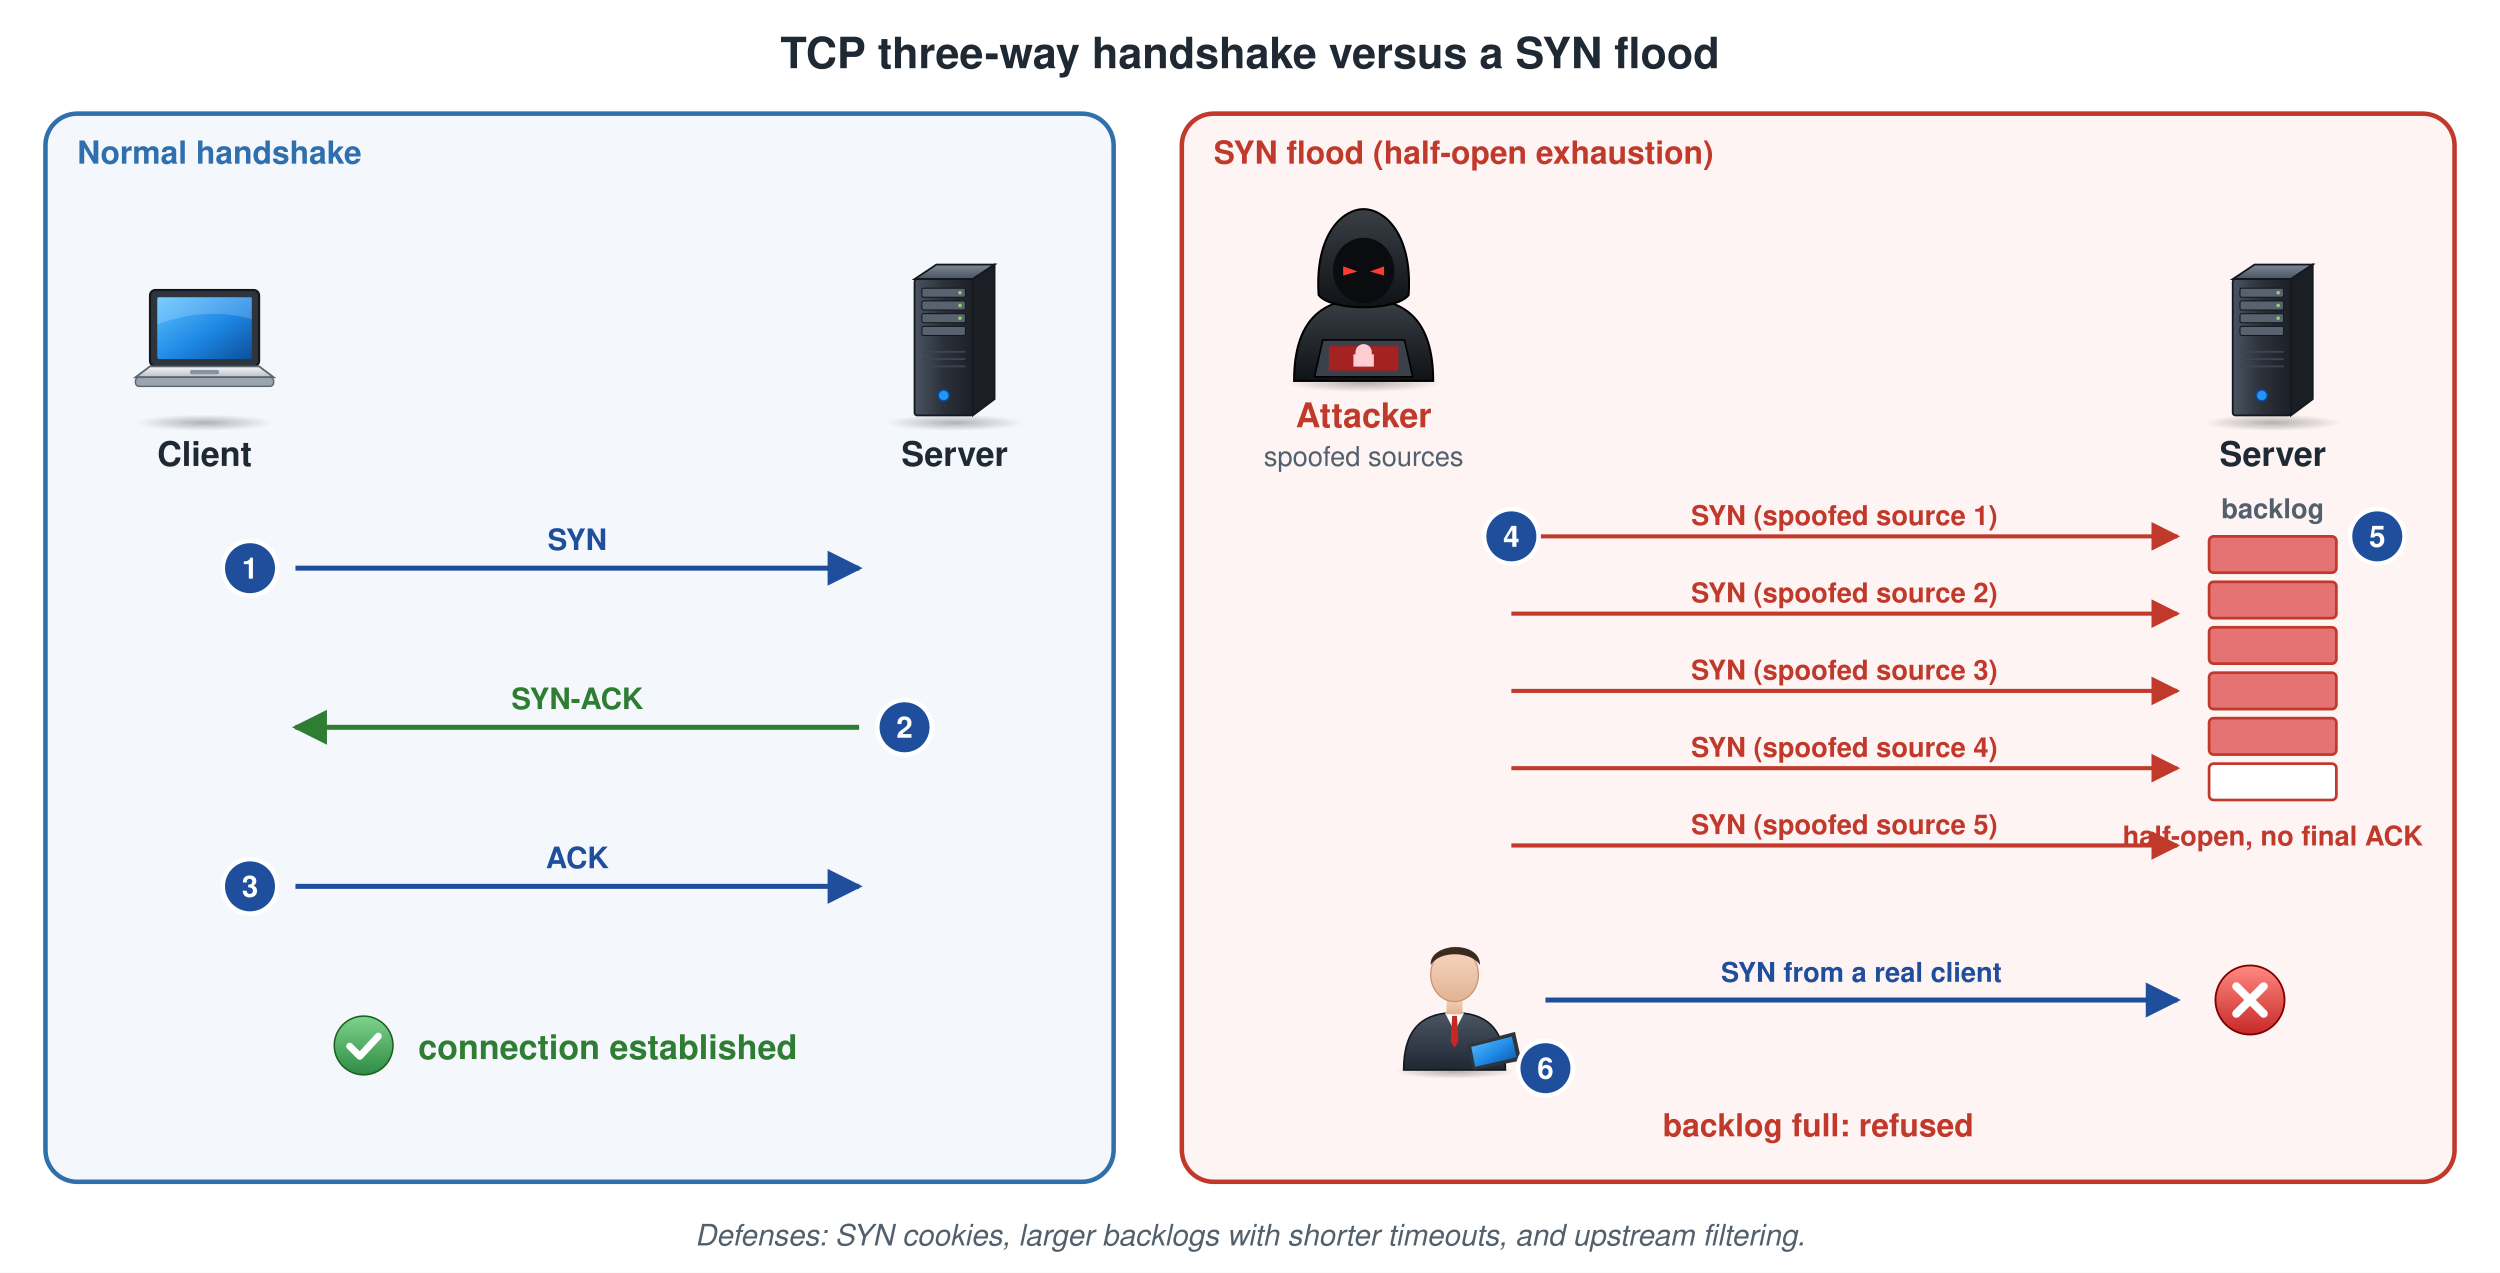
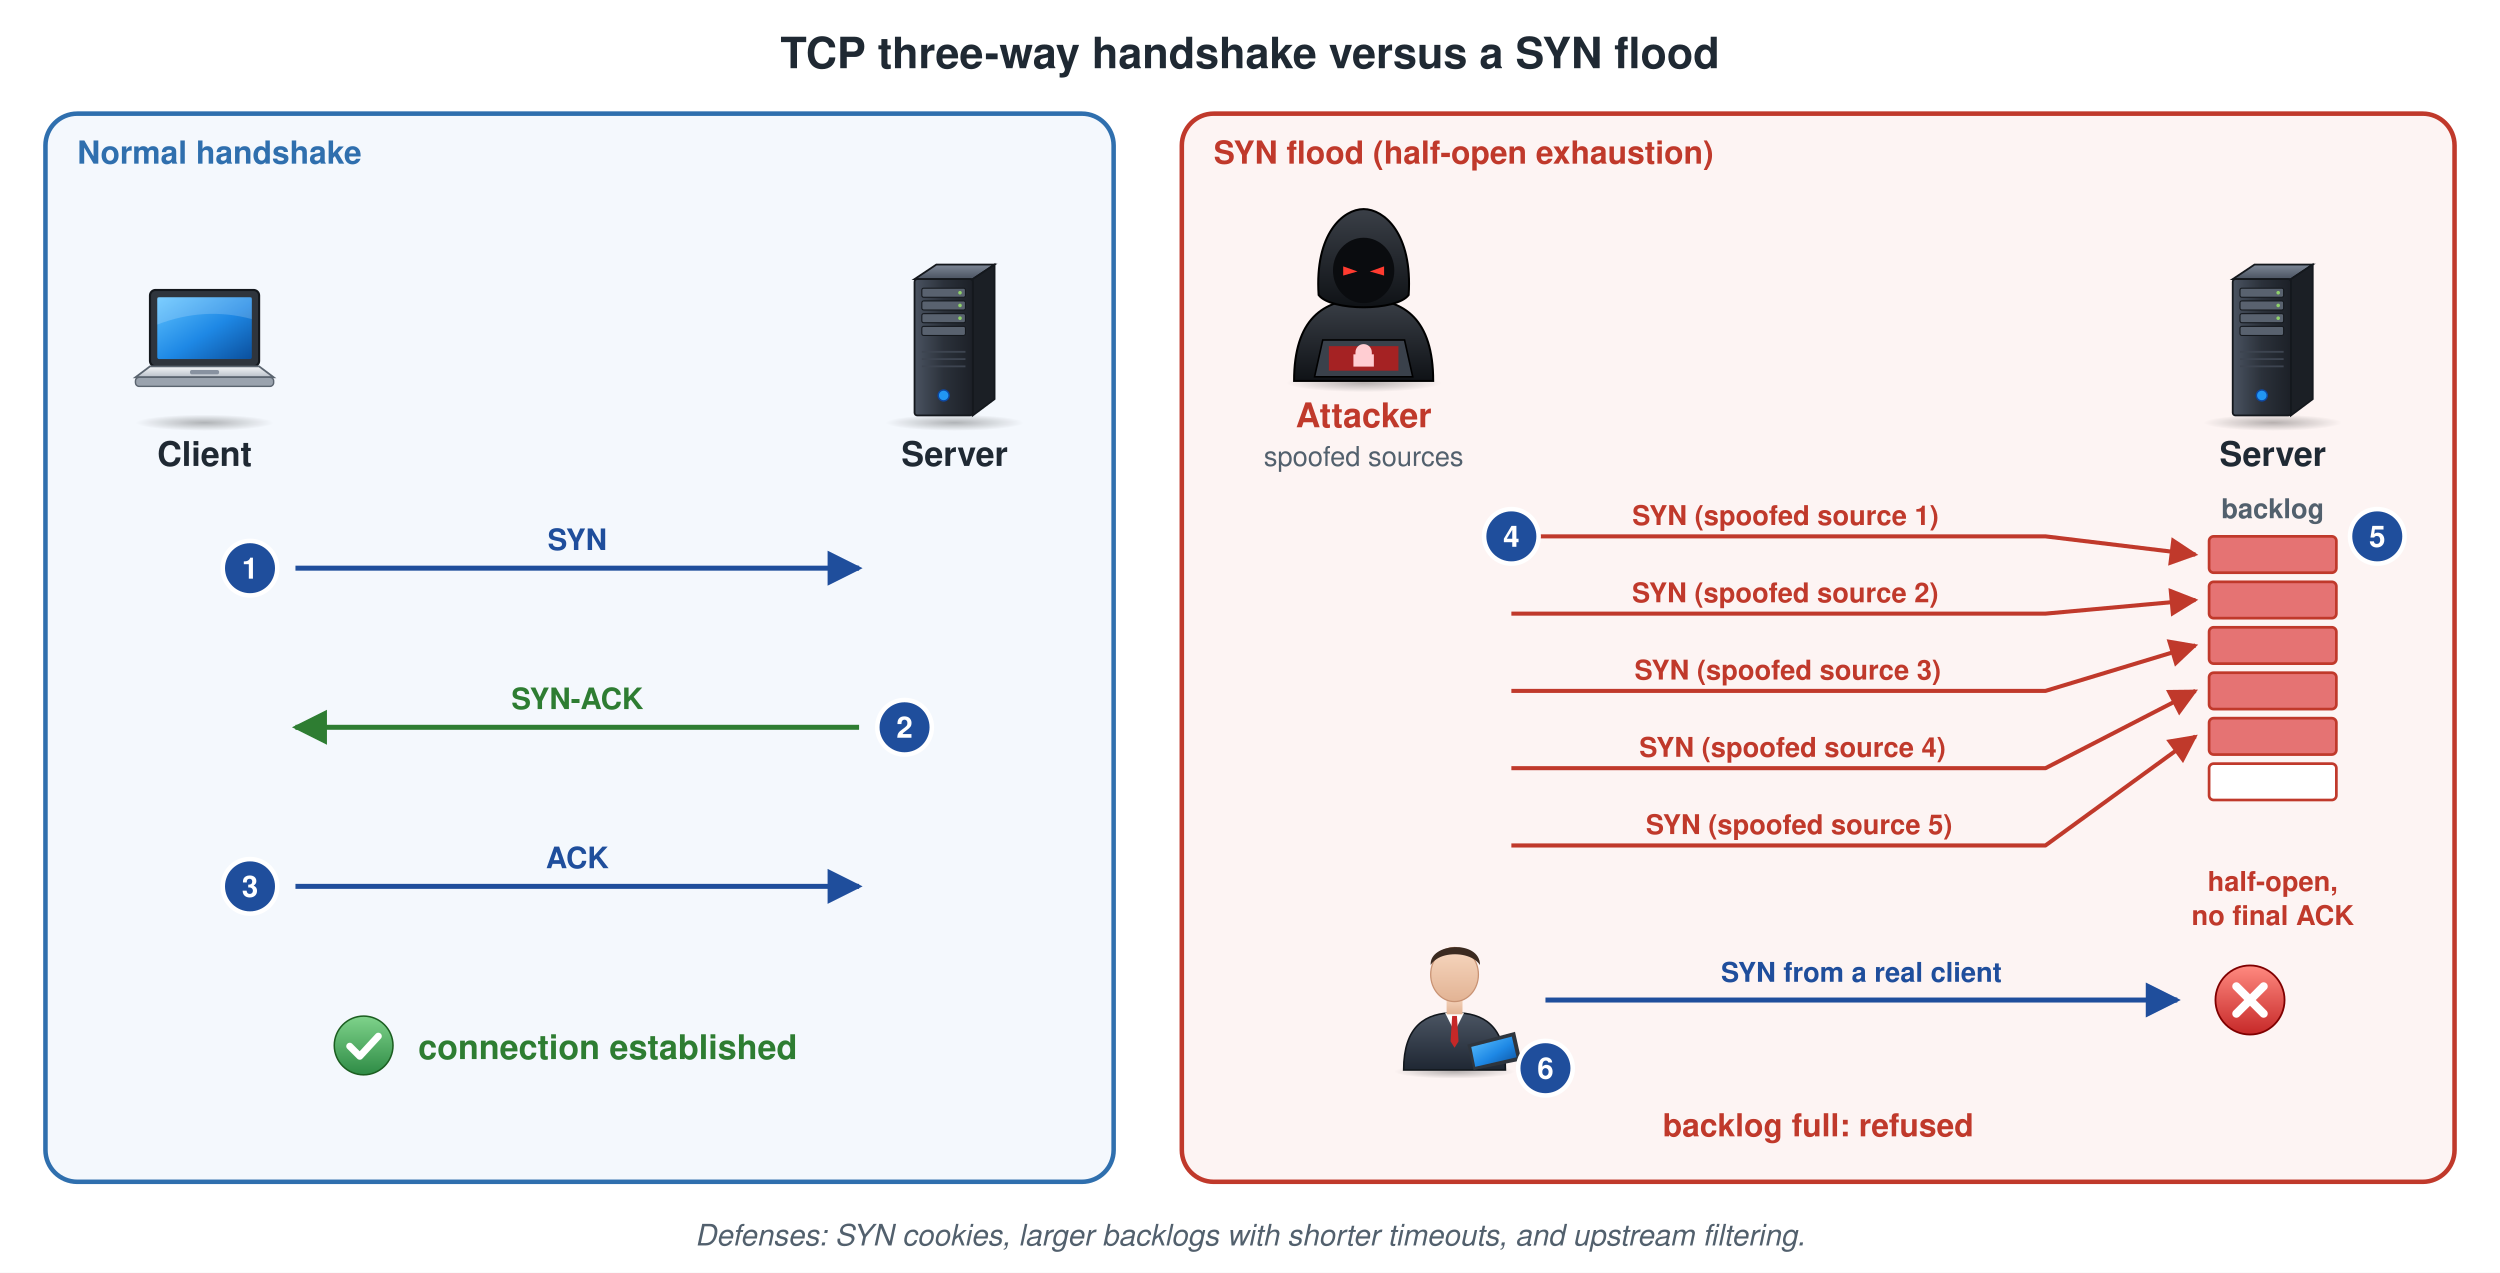
<svg xmlns="http://www.w3.org/2000/svg" viewBox="0 0 1100 560" width="1100" height="560" role="img" aria-labelledby="t d">
  <style>@media (prefers-reduced-motion: no-preference){.st{animation:fig-in .7s ease-out both}.s1{animation-delay:0.00s}.s2{animation-delay:0.90s}.s3{animation-delay:1.80s}.s4{animation-delay:2.70s}.s5{animation-delay:3.60s}.s6{animation-delay:4.50s}}@keyframes fig-in{from{opacity:0}to{opacity:1}}</style>
  <defs>
    <linearGradient id="g-box" x1="0" y1="0" x2="0" y2="1">
      <stop offset="0" stop-color="#f3f8fe" />
      <stop offset="1" stop-color="#c9ddf4" />
    </linearGradient>
    <filter id="f-drop" x="-10%" y="-10%" width="130%" height="140%">
      <feDropShadow dx="1.5" dy="2" stdDeviation="1.6" flood-color="#000" flood-opacity=".18" />
    </filter>
    <marker id="a-1f4e9c" viewBox="0 0 10 10" refX="9" refY="5" markerWidth="7" markerHeight="7" orient="auto-start-reverse">
      <path d="M0 0 L10 5 L0 10 Z" fill="#1f4e9c" />
    </marker>
    <marker id="a-2e7d32" viewBox="0 0 10 10" refX="9" refY="5" markerWidth="7" markerHeight="7" orient="auto-start-reverse">
      <path d="M0 0 L10 5 L0 10 Z" fill="#2e7d32" />
    </marker>
    <marker id="a-c0392b" viewBox="0 0 10 10" refX="9" refY="5" markerWidth="7" markerHeight="7" orient="auto-start-reverse">
      <path d="M0 0 L10 5 L0 10 Z" fill="#c0392b" />
    </marker>
    <linearGradient id="g-steel" x1="0" y1="0" x2="1" y2="0">
      <stop offset="0" stop-color="#4a5361" />
      <stop offset=".5" stop-color="#2b313a" />
      <stop offset="1" stop-color="#1c2027" />
    </linearGradient>
    <linearGradient id="g-steel-top" x1="0" y1="0" x2="0" y2="1">
      <stop offset="0" stop-color="#7d8796" />
      <stop offset="1" stop-color="#4a5361" />
    </linearGradient>
    <linearGradient id="g-silver" x1="0" y1="0" x2="0" y2="1">
      <stop offset="0" stop-color="#f4f6f8" />
      <stop offset="1" stop-color="#b9c0c9" />
    </linearGradient>
    <linearGradient id="g-silver-side" x1="0" y1="0" x2="1" y2="0">
      <stop offset="0" stop-color="#d8dde3" />
      <stop offset="1" stop-color="#9aa3ae" />
    </linearGradient>
    <linearGradient id="g-screen" x1="0" y1="0" x2="1" y2="1">
      <stop offset="0" stop-color="#5fc3ff" />
      <stop offset=".55" stop-color="#1e88e5" />
      <stop offset="1" stop-color="#0b4f9c" />
    </linearGradient>
    <linearGradient id="g-router" x1="0" y1="0" x2="0" y2="1">
      <stop offset="0" stop-color="#6fb6e8" />
      <stop offset="1" stop-color="#1f5f99" />
    </linearGradient>
    <linearGradient id="g-router-top" x1="0" y1="0" x2="0" y2="1">
      <stop offset="0" stop-color="#e9f4fc" />
      <stop offset="1" stop-color="#a9cdea" />
    </linearGradient>
    <linearGradient id="g-db" x1="0" y1="0" x2="1" y2="0">
      <stop offset="0" stop-color="#8e99a6" />
      <stop offset=".45" stop-color="#e3e7eb" />
      <stop offset="1" stop-color="#7b8693" />
    </linearGradient>
    <linearGradient id="g-brick" x1="0" y1="0" x2="0" y2="1">
      <stop offset="0" stop-color="#e2774f" />
      <stop offset="1" stop-color="#b2472a" />
    </linearGradient>
    <linearGradient id="g-cloud" x1="0" y1="0" x2="0" y2="1">
      <stop offset="0" stop-color="#ffffff" />
      <stop offset="1" stop-color="#b8dcf5" />
    </linearGradient>
    <linearGradient id="g-skin" x1="0" y1="0" x2="0" y2="1">
      <stop offset="0" stop-color="#f7d7bf" />
      <stop offset="1" stop-color="#e2b394" />
    </linearGradient>
    <linearGradient id="g-suit" x1="0" y1="0" x2="0" y2="1">
      <stop offset="0" stop-color="#4b5563" />
      <stop offset="1" stop-color="#1f2733" />
    </linearGradient>
    <linearGradient id="g-suit2" x1="0" y1="0" x2="0" y2="1">
      <stop offset="0" stop-color="#7b5ea7" />
      <stop offset="1" stop-color="#46336b" />
    </linearGradient>
    <linearGradient id="g-hood" x1="0" y1="0" x2="0" y2="1">
      <stop offset="0" stop-color="#3a3f47" />
      <stop offset="1" stop-color="#0f1216" />
    </linearGradient>
    <linearGradient id="g-robot" x1="0" y1="0" x2="0" y2="1">
      <stop offset="0" stop-color="#e8eef5" />
      <stop offset="1" stop-color="#9fb0c3" />
    </linearGradient>
    <linearGradient id="g-gold" x1="0" y1="0" x2="0" y2="1">
      <stop offset="0" stop-color="#ffe08a" />
      <stop offset="1" stop-color="#d49a1f" />
    </linearGradient>
    <linearGradient id="g-paper" x1="0" y1="0" x2="0" y2="1">
      <stop offset="0" stop-color="#ffffff" />
      <stop offset="1" stop-color="#e4e9ef" />
    </linearGradient>
    <linearGradient id="g-green" x1="0" y1="0" x2="0" y2="1">
      <stop offset="0" stop-color="#7fd38b" />
      <stop offset="1" stop-color="#2e8b45" />
    </linearGradient>
    <linearGradient id="g-red" x1="0" y1="0" x2="0" y2="1">
      <stop offset="0" stop-color="#ff8a80" />
      <stop offset="1" stop-color="#c62828" />
    </linearGradient>
    <radialGradient id="g-shadow">
      <stop offset="0" stop-color="#000" stop-opacity=".28" />
      <stop offset="1" stop-color="#000" stop-opacity="0" />
    </radialGradient>
    <linearGradient id="g-suit3" x1="0" y1="0" x2="0" y2="1">
      <stop offset="0" stop-color="#2e86c1" />
      <stop offset="1" stop-color="#1b4f72" />
    </linearGradient>
    <symbol id="i-laptop" viewBox="0 0 100 100">
      <ellipse cx="50" cy="95" rx="38" ry="4.5" fill="url(#g-shadow)" />
      <rect x="20" y="22" width="60" height="42" rx="3" fill="#2f353d" stroke="#14181d" stroke-width="1.2" />
      <rect x="24" y="26" width="52" height="34" rx="1" fill="url(#g-screen)" />
      <path d="M24 26 h52 v12 Q50 31 24 41 Z" fill="#fff" opacity=".18" />
      <path d="M12 70 L20 64 H80 L88 70 Z" fill="url(#g-silver)" stroke="#5b6570" stroke-width="1" />
      <rect x="12" y="70" width="76" height="5" rx="2" fill="#9aa3ae" stroke="#5b6570" stroke-width=".8" />
      <rect x="42" y="66" width="16" height="2.4" rx="1" fill="#8892a0" />
    </symbol>
    <symbol id="i-server" viewBox="0 0 100 100">
      <ellipse cx="50" cy="95" rx="38" ry="4.5" fill="url(#g-shadow)" />
      <path d="M28 16 L40 8 L72 8 L60 16 Z" fill="url(#g-steel-top)" stroke="#14181d" stroke-width="1" />
      <path d="M60 16 L72 8 L72 82 L60 91 Z" fill="#1b1f25" stroke="#14181d" stroke-width="1" />
      <rect x="28" y="16" width="32" height="75" rx="1.5" fill="url(#g-steel)" stroke="#14181d" stroke-width="1" />
      <g fill="#59626f" stroke="#14181d" stroke-width=".6">
        <rect x="32" y="21" width="24" height="5" rx="1" />
        <rect x="32" y="28" width="24" height="5" rx="1" />
        <rect x="32" y="35" width="24" height="5" rx="1" />
        <rect x="32" y="42" width="24" height="5" rx="1" />
      </g>
      <g fill="#8fd16a">
        <circle cx="53" cy="23.5" r="1" />
        <circle cx="53" cy="30.5" r="1" />
        <circle cx="53" cy="37.5" r="1" />
      </g>
      <g stroke="#3d4450" stroke-width="1">
        <line x1="32" y1="56" x2="56" y2="56" />
        <line x1="32" y1="60" x2="56" y2="60" />
        <line x1="32" y1="64" x2="56" y2="64" />
      </g>
      <circle cx="44" cy="80" r="3" fill="#2196f3" stroke="#0d47a1" stroke-width=".8" />
    </symbol>
    <symbol id="i-check" viewBox="0 0 100 100">
      <circle cx="50" cy="50" r="38" fill="url(#g-green)" stroke="#1b5e20" stroke-width="2" />
      <path d="M32 51 L45 64 L69 38" fill="none" stroke="#fff" stroke-width="9" stroke-linecap="round" stroke-linejoin="round" />
    </symbol>
    <symbol id="i-attacker" viewBox="0 0 100 100">
      <ellipse cx="50" cy="95" rx="38" ry="4.5" fill="url(#g-shadow)" />
      <path d="M16 94 C16 64 30 54 50 54 C70 54 84 64 84 94 Z" fill="url(#g-hood)" stroke="#000" stroke-width="1" />
      <path d="M28 52 C26 22 40 10 50 10 C60 10 74 22 72 52 C66 60 34 60 28 52 Z" fill="url(#g-hood)" stroke="#000" stroke-width="1" />
      <ellipse cx="50" cy="40" rx="15" ry="16" fill="#0a0c0f" />
      <path d="M40 38 l7 2.5 -7 2 Z M60 38 l-7 2.5 7 2 Z" fill="#ff3b30" />
      <path d="M30 74 L70 74 L74 92 L26 92 Z" fill="#3a414b" stroke="#000" stroke-width=".8" />
      <rect x="33" y="77" width="34" height="12" fill="#b71c1c" opacity=".85" />
      <path d="M46 80 a4 4 0 0 1 8 0 v1 h-8 Z M45 81 h10 v6 h-10 Z" fill="#ffcdd2" />
    </symbol>
    <symbol id="i-user-laptop" viewBox="0 0 100 100">
      <ellipse cx="50" cy="95" rx="38" ry="4.5" fill="url(#g-shadow)" />
      <path d="M18 94 C18 66 32 58 50 58 C68 58 82 66 82 94 Z" fill="url(#g-suit)" stroke="#11161c" stroke-width="1" />
      <path d="M44 58 L50 70 L56 58 Z" fill="#fff" />
      <path d="M48.5 60 L51.5 60 L52.5 76 L50 80 L47.5 76 Z" fill="#c62828" />
      <rect x="45" y="48" width="10" height="11" fill="url(#g-skin)" />
      <ellipse cx="50" cy="34" rx="15" ry="17" fill="url(#g-skin)" stroke="#c89273" stroke-width=".8" />
      <path d="M35 28 C34 14 66 12 66 28 C62 22 52 20 44 22 C40 23 37 25 35 28 Z" fill="#3b2a20" />
      <path d="M58 78 L88 70 L92 88 L62 94 Z" fill="#2f353d" />
      <path d="M60.5 79.5 L86 73 L89 86 L63 92 Z" fill="url(#g-screen)" />
    </symbol>
    <symbol id="i-cross" viewBox="0 0 100 100">
      <circle cx="50" cy="50" r="38" fill="url(#g-red)" stroke="#7f0000" stroke-width="2" />
      <path d="M35 35 L65 65 M65 35 L35 65" stroke="#fff" stroke-width="9" stroke-linecap="round" />
    </symbol>
  </defs>
  <rect width="1100" height="560" fill="#ffffff" />
  <text x="550.0" y="30.0" font-family="Helvetica, Arial, sans-serif" font-size="19" fill="#1f2933" font-weight="bold" text-anchor="middle">TCP three-way handshake versus a SYN flood</text>
  <rect x="20" y="50" width="470" height="470" rx="14" fill="#f4f8fd" stroke="#2f6fae" stroke-width="2" />
  <text x="34.0" y="72.0" font-family="Helvetica, Arial, sans-serif" font-size="14" fill="#2f6fae" font-weight="bold" text-anchor="start">Normal handshake</text>
  <use href="#i-laptop" x="50.0" y="110.0" width="80" height="80" />
  <text x="90.0" y="205.0" font-family="Helvetica, Arial, sans-serif" font-size="15" fill="#1f2933" font-weight="bold" text-anchor="middle">Client</text>
  <use href="#i-server" x="380.0" y="110.0" width="80" height="80" />
  <text x="420.0" y="205.0" font-family="Helvetica, Arial, sans-serif" font-size="15" fill="#1f2933" font-weight="bold" text-anchor="middle">Server</text>
  <g class="st s1">
    <path d="M130.0 250.0 L378.0 250.0" fill="none" stroke="#1f4e9c" stroke-width="2.2" marker-end="url(#a-1f4e9c)" stroke-linejoin="round" />
    <text x="254.0" y="242.0" font-family="Helvetica, Arial, sans-serif" font-size="13" fill="#1f4e9c" font-weight="bold" text-anchor="middle">SYN</text>
  </g>
  <g class="st s1">
    <circle cx="110" cy="250" r="12" fill="#1f4e9c" stroke="#fff" stroke-width="2" />
    <text x="110.0" y="254.6" font-family="Helvetica, Arial, sans-serif" font-size="13" fill="#fff" font-weight="bold" text-anchor="middle">1</text>
  </g>
  <g class="st s2">
    <path d="M378.0 320.0 L130.0 320.0" fill="none" stroke="#2e7d32" stroke-width="2.2" marker-end="url(#a-2e7d32)" stroke-linejoin="round" />
    <text x="254.0" y="312.0" font-family="Helvetica, Arial, sans-serif" font-size="13" fill="#2e7d32" font-weight="bold" text-anchor="middle">SYN-ACK</text>
  </g>
  <g class="st s2">
    <circle cx="398" cy="320" r="12" fill="#1f4e9c" stroke="#fff" stroke-width="2" />
    <text x="398.0" y="324.6" font-family="Helvetica, Arial, sans-serif" font-size="13" fill="#fff" font-weight="bold" text-anchor="middle">2</text>
  </g>
  <g class="st s3">
    <path d="M130.0 390.0 L378.0 390.0" fill="none" stroke="#1f4e9c" stroke-width="2.2" marker-end="url(#a-1f4e9c)" stroke-linejoin="round" />
    <text x="254.0" y="382.0" font-family="Helvetica, Arial, sans-serif" font-size="13" fill="#1f4e9c" font-weight="bold" text-anchor="middle">ACK</text>
  </g>
  <g class="st s3">
    <circle cx="110" cy="390" r="12" fill="#1f4e9c" stroke="#fff" stroke-width="2" />
    <text x="110.0" y="394.6" font-family="Helvetica, Arial, sans-serif" font-size="13" fill="#fff" font-weight="bold" text-anchor="middle">3</text>
  </g>
  <g class="st s3">
    <use href="#i-check" x="143.0" y="443.0" width="34" height="34" />
  </g>
  <g class="st s3">
    <text x="184.0" y="466.0" font-family="Helvetica, Arial, sans-serif" font-size="15" fill="#2e7d32" font-weight="bold" text-anchor="start">connection established</text>
  </g>
  <rect x="520" y="50" width="560" height="470" rx="14" fill="#fdf4f3" stroke="#c0392b" stroke-width="2" />
  <text x="534.0" y="72.0" font-family="Helvetica, Arial, sans-serif" font-size="14" fill="#c0392b" font-weight="bold" text-anchor="start">SYN flood (half-open exhaustion)</text>
  <g class="st s4">
    <use href="#i-attacker" x="555.0" y="83.0" width="90" height="90" />
    <text x="600.0" y="188.0" font-family="Helvetica, Arial, sans-serif" font-size="15" fill="#c0392b" font-weight="bold" text-anchor="middle">Attacker</text>
    <text x="600.0" y="205.0" font-family="Helvetica, Arial, sans-serif" font-size="12" fill="#52606d" font-weight="normal" text-anchor="middle">spoofed sources</text>
  </g>
  <use href="#i-server" x="960.0" y="110.0" width="80" height="80" />
  <text x="1000.0" y="205.0" font-family="Helvetica, Arial, sans-serif" font-size="15" fill="#1f2933" font-weight="bold" text-anchor="middle">Server</text>
  <g class="st s4">
-     <path d="M665.0 236.0 L958.0 236.0" fill="none" stroke="#c0392b" stroke-width="1.8" marker-end="url(#a-c0392b)" stroke-linejoin="round" />
-     <text x="811.5" y="231.0" font-family="Helvetica, Arial, sans-serif" font-size="12" fill="#c0392b" font-weight="bold" text-anchor="middle">SYN (spoofed source 1)</text>
-   </g>
-   <g class="st s4">
-     <path d="M665.0 270.0 L958.0 270.0" fill="none" stroke="#c0392b" stroke-width="1.8" marker-end="url(#a-c0392b)" stroke-linejoin="round" />
-     <text x="811.5" y="265.0" font-family="Helvetica, Arial, sans-serif" font-size="12" fill="#c0392b" font-weight="bold" text-anchor="middle">SYN (spoofed source 2)</text>
-   </g>
-   <g class="st s5">
-     <path d="M665.0 304.0 L958.0 304.0" fill="none" stroke="#c0392b" stroke-width="1.8" marker-end="url(#a-c0392b)" stroke-linejoin="round" />
-     <text x="811.5" y="299.0" font-family="Helvetica, Arial, sans-serif" font-size="12" fill="#c0392b" font-weight="bold" text-anchor="middle">SYN (spoofed source 3)</text>
-   </g>
-   <g class="st s5">
-     <path d="M665.0 338.0 L958.0 338.0" fill="none" stroke="#c0392b" stroke-width="1.8" marker-end="url(#a-c0392b)" stroke-linejoin="round" />
-     <text x="811.5" y="333.0" font-family="Helvetica, Arial, sans-serif" font-size="12" fill="#c0392b" font-weight="bold" text-anchor="middle">SYN (spoofed source 4)</text>
-   </g>
-   <g class="st s5">
-     <path d="M665.0 372.0 L958.0 372.0" fill="none" stroke="#c0392b" stroke-width="1.8" marker-end="url(#a-c0392b)" stroke-linejoin="round" />
-     <text x="811.5" y="367.0" font-family="Helvetica, Arial, sans-serif" font-size="12" fill="#c0392b" font-weight="bold" text-anchor="middle">SYN (spoofed source 5)</text>
+     <path d="M665.0 236.0 L900.0 236.0 L966.0 244.0" fill="none" stroke="#c0392b" stroke-width="1.8" marker-end="url(#a-c0392b)" stroke-linejoin="round" />
+     <text x="785.6" y="231.0" font-family="Helvetica, Arial, sans-serif" font-size="12" fill="#c0392b" font-weight="bold" text-anchor="middle">SYN (spoofed source 1)</text>
+   </g>
+   <g class="st s4">
+     <path d="M665.0 270.0 L900.0 270.0 L966.0 264.0" fill="none" stroke="#c0392b" stroke-width="1.8" marker-end="url(#a-c0392b)" stroke-linejoin="round" />
+     <text x="785.5" y="265.0" font-family="Helvetica, Arial, sans-serif" font-size="12" fill="#c0392b" font-weight="bold" text-anchor="middle">SYN (spoofed source 2)</text>
+   </g>
+   <g class="st s5">
+     <path d="M665.0 304.0 L900.0 304.0 L966.0 284.0" fill="none" stroke="#c0392b" stroke-width="1.8" marker-end="url(#a-c0392b)" stroke-linejoin="round" />
+     <text x="786.6" y="299.0" font-family="Helvetica, Arial, sans-serif" font-size="12" fill="#c0392b" font-weight="bold" text-anchor="middle">SYN (spoofed source 3)</text>
+   </g>
+   <g class="st s5">
+     <path d="M665.0 338.0 L900.0 338.0 L966.0 304.0" fill="none" stroke="#c0392b" stroke-width="1.8" marker-end="url(#a-c0392b)" stroke-linejoin="round" />
+     <text x="788.7" y="333.0" font-family="Helvetica, Arial, sans-serif" font-size="12" fill="#c0392b" font-weight="bold" text-anchor="middle">SYN (spoofed source 4)</text>
+   </g>
+   <g class="st s5">
+     <path d="M665.0 372.0 L900.0 372.0 L966.0 324.0" fill="none" stroke="#c0392b" stroke-width="1.8" marker-end="url(#a-c0392b)" stroke-linejoin="round" />
+     <text x="791.6" y="367.0" font-family="Helvetica, Arial, sans-serif" font-size="12" fill="#c0392b" font-weight="bold" text-anchor="middle">SYN (spoofed source 5)</text>
  </g>
  <g class="st s4">
    <circle cx="665" cy="236" r="12" fill="#1f4e9c" stroke="#fff" stroke-width="2" />
    <text x="665.0" y="240.6" font-family="Helvetica, Arial, sans-serif" font-size="13" fill="#fff" font-weight="bold" text-anchor="middle">4</text>
  </g>
  <g class="st s5">
    <text x="1000.0" y="228.0" font-family="Helvetica, Arial, sans-serif" font-size="12" fill="#52606d" font-weight="bold" text-anchor="middle">backlog</text>
  </g>
  <g class="st s5">
    <rect x="972.0" y="236.0" width="56.0" height="16.0" rx="2" fill="#e57373" fill-opacity="1" stroke="#c0392b" stroke-width="1.2" />
  </g>
  <g class="st s5">
    <rect x="972.0" y="256.0" width="56.0" height="16.0" rx="2" fill="#e57373" fill-opacity="1" stroke="#c0392b" stroke-width="1.2" />
  </g>
  <g class="st s5">
    <rect x="972.0" y="276.0" width="56.0" height="16.0" rx="2" fill="#e57373" fill-opacity="1" stroke="#c0392b" stroke-width="1.2" />
  </g>
  <g class="st s5">
    <rect x="972.0" y="296.0" width="56.0" height="16.0" rx="2" fill="#e57373" fill-opacity="1" stroke="#c0392b" stroke-width="1.2" />
  </g>
  <g class="st s5">
    <rect x="972.0" y="316.0" width="56.0" height="16.0" rx="2" fill="#e57373" fill-opacity="1" stroke="#c0392b" stroke-width="1.2" />
  </g>
  <g class="st s5">
    <rect x="972.0" y="336.0" width="56.0" height="16.0" rx="2" fill="#ffffff" fill-opacity="1" stroke="#c0392b" stroke-width="1.2" />
  </g>
  <g class="st s5">
    <circle cx="1046" cy="236" r="12" fill="#1f4e9c" stroke="#fff" stroke-width="2" />
    <text x="1046.0" y="240.6" font-family="Helvetica, Arial, sans-serif" font-size="13" fill="#fff" font-weight="bold" text-anchor="middle">5</text>
  </g>
  <g class="st s5">
-     <text x="1000.0" y="372.0" font-family="Helvetica, Arial, sans-serif" font-size="12" fill="#c0392b" font-weight="bold" text-anchor="middle">half-open, no final ACK</text>
+     <text x="1000.0" y="392.0" font-family="Helvetica, Arial, sans-serif" font-size="12" fill="#c0392b" font-weight="bold" text-anchor="middle">half-open,</text>
+   </g>
+   <g class="st s5">
+     <text x="1000.0" y="407.0" font-family="Helvetica, Arial, sans-serif" font-size="12" fill="#c0392b" font-weight="bold" text-anchor="middle">no final ACK</text>
  </g>
  <g class="st s6">
    <use href="#i-user-laptop" x="605.0" y="405.0" width="70" height="70" />
  </g>
  <g class="st s6">
    <path d="M680.0 440.0 L958.0 440.0" fill="none" stroke="#1f4e9c" stroke-width="2.2" marker-end="url(#a-1f4e9c)" stroke-linejoin="round" />
    <text x="819.0" y="432.0" font-family="Helvetica, Arial, sans-serif" font-size="12" fill="#1f4e9c" font-weight="bold" text-anchor="middle">SYN from a real client</text>
  </g>
  <g class="st s6">
    <use href="#i-cross" x="970.0" y="420.0" width="40" height="40" />
  </g>
  <g class="st s6">
    <circle cx="680" cy="470" r="12" fill="#1f4e9c" stroke="#fff" stroke-width="2" />
    <text x="680.0" y="474.6" font-family="Helvetica, Arial, sans-serif" font-size="13" fill="#fff" font-weight="bold" text-anchor="middle">6</text>
  </g>
  <g class="st s6">
    <text x="800.0" y="500.0" font-family="Helvetica, Arial, sans-serif" font-size="14" fill="#c0392b" font-weight="bold" text-anchor="middle">backlog full: refused</text>
  </g>
  <text x="550.0" y="548.0" font-family="Helvetica, Arial, sans-serif" font-size="13" fill="#52606d" font-weight="normal" text-anchor="middle" font-style="italic">Defenses: SYN cookies, larger backlogs with shorter timeouts, and upstream filtering.</text>
</svg>
